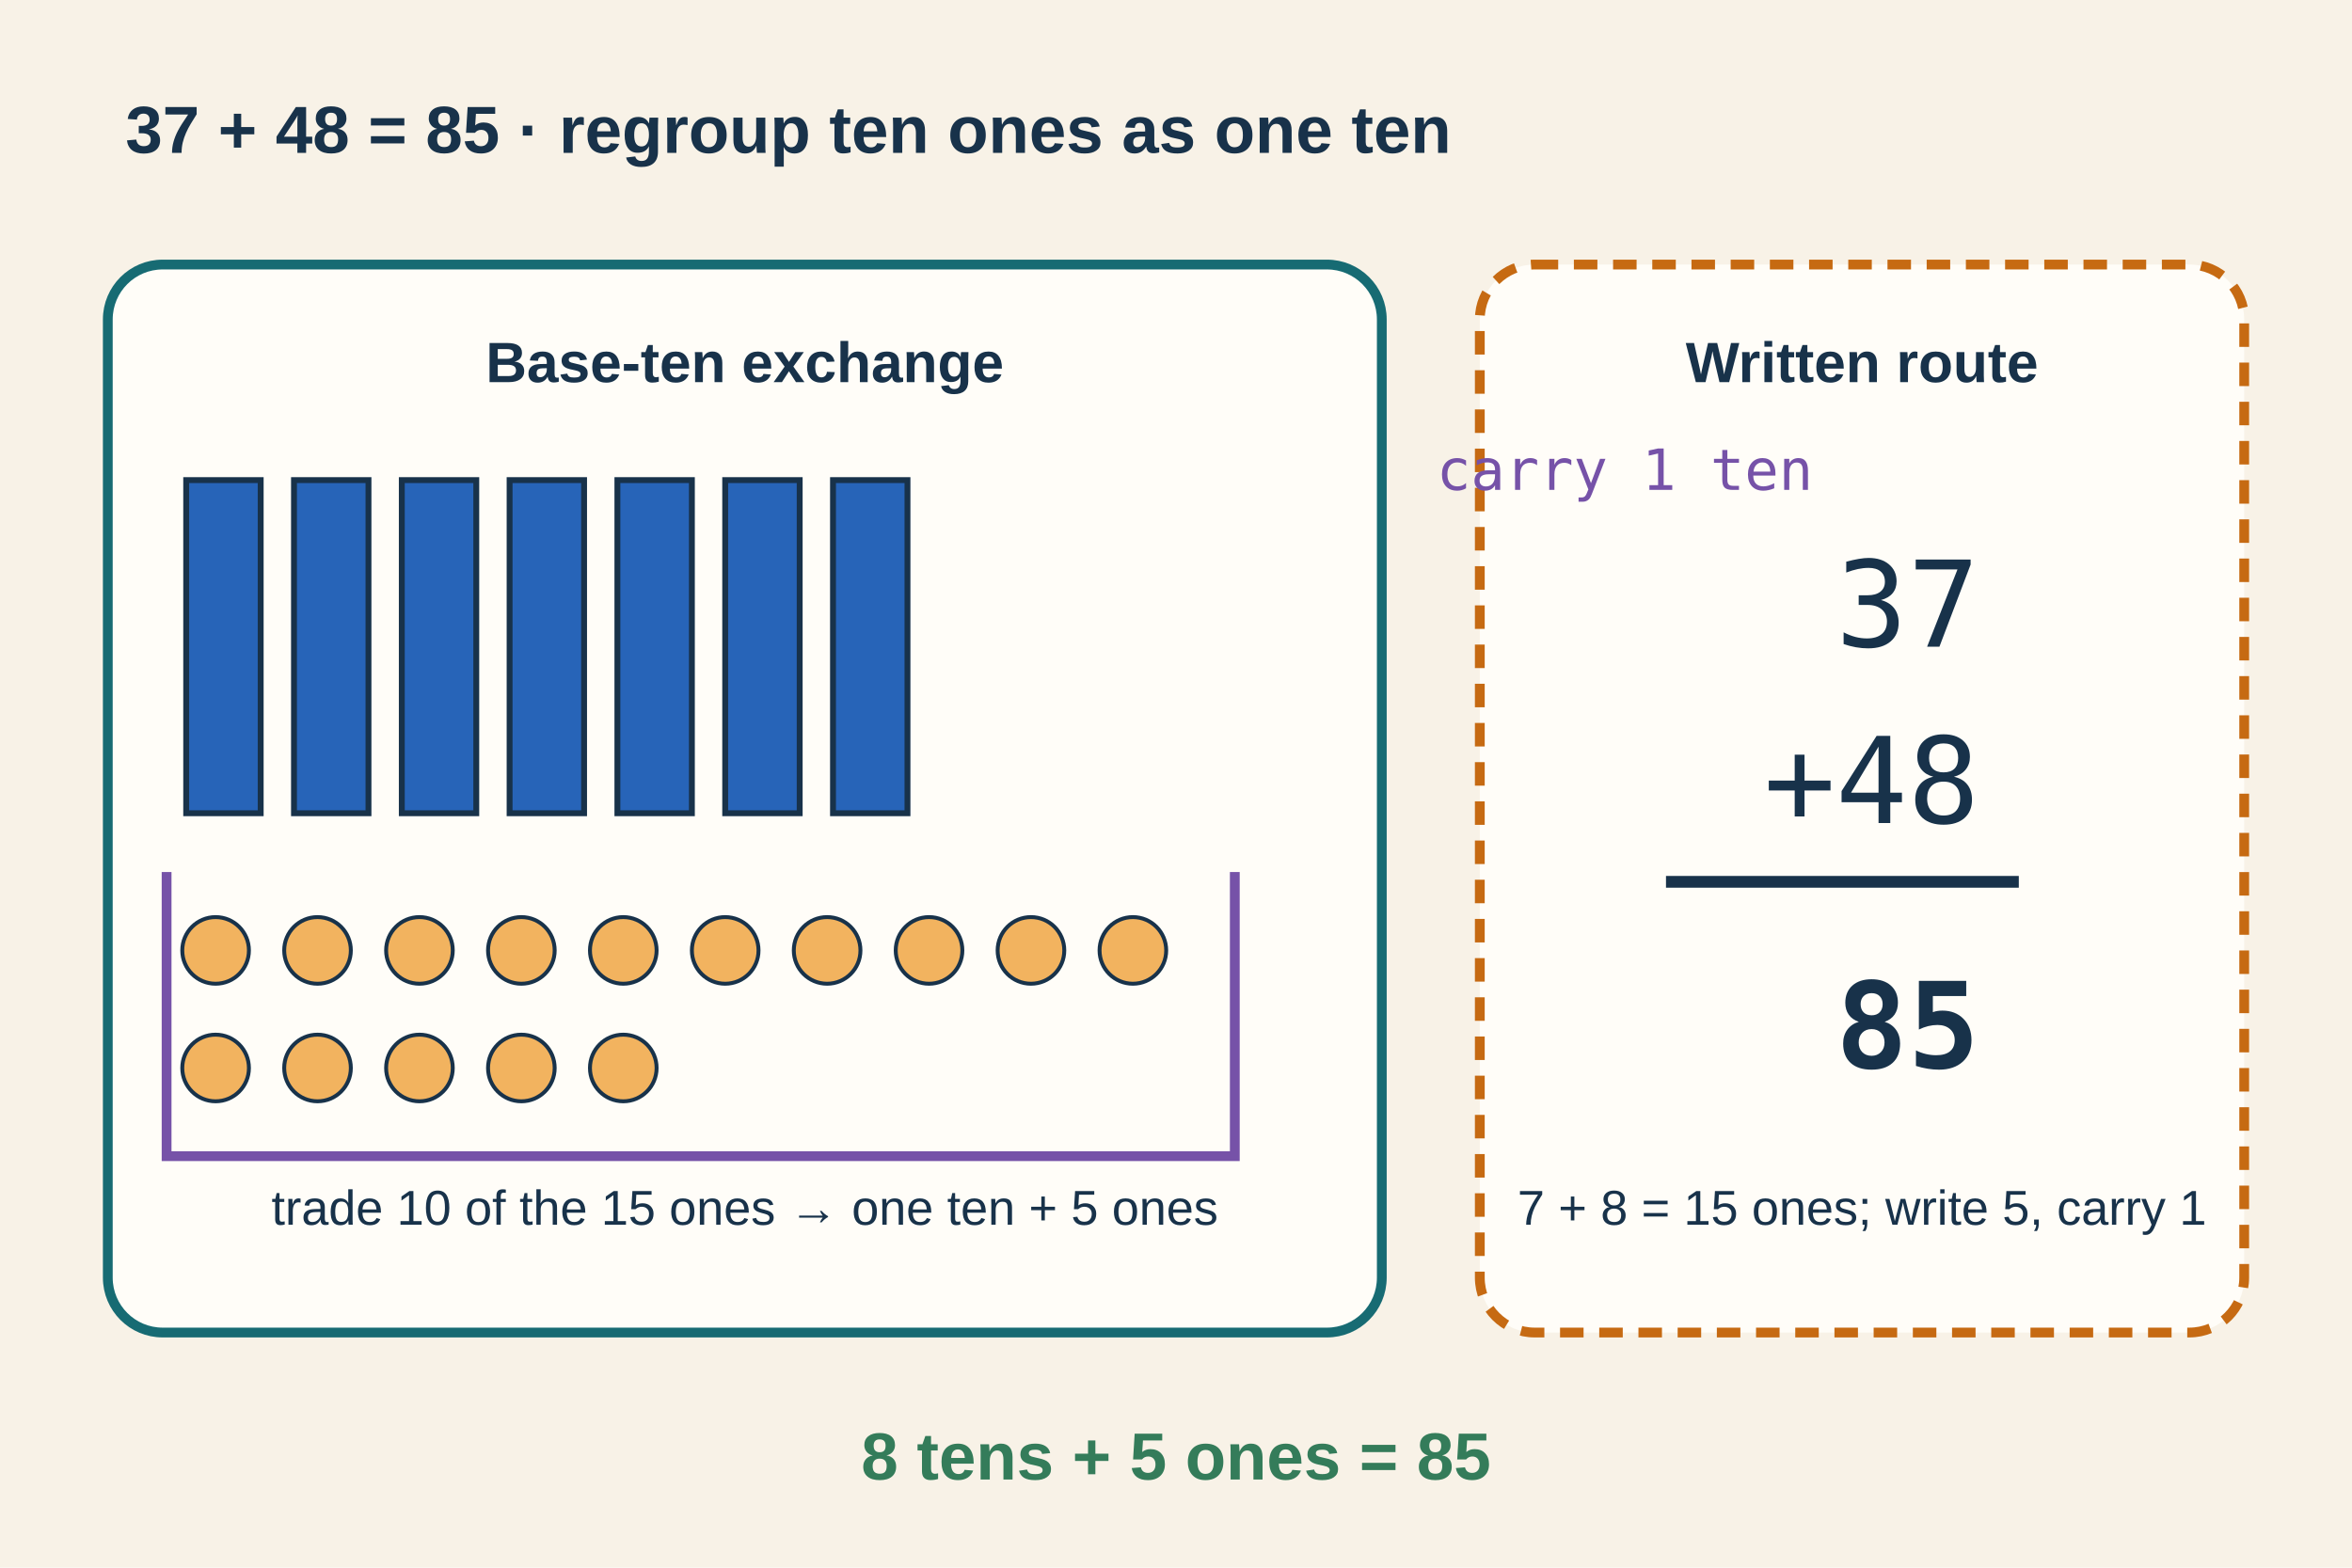
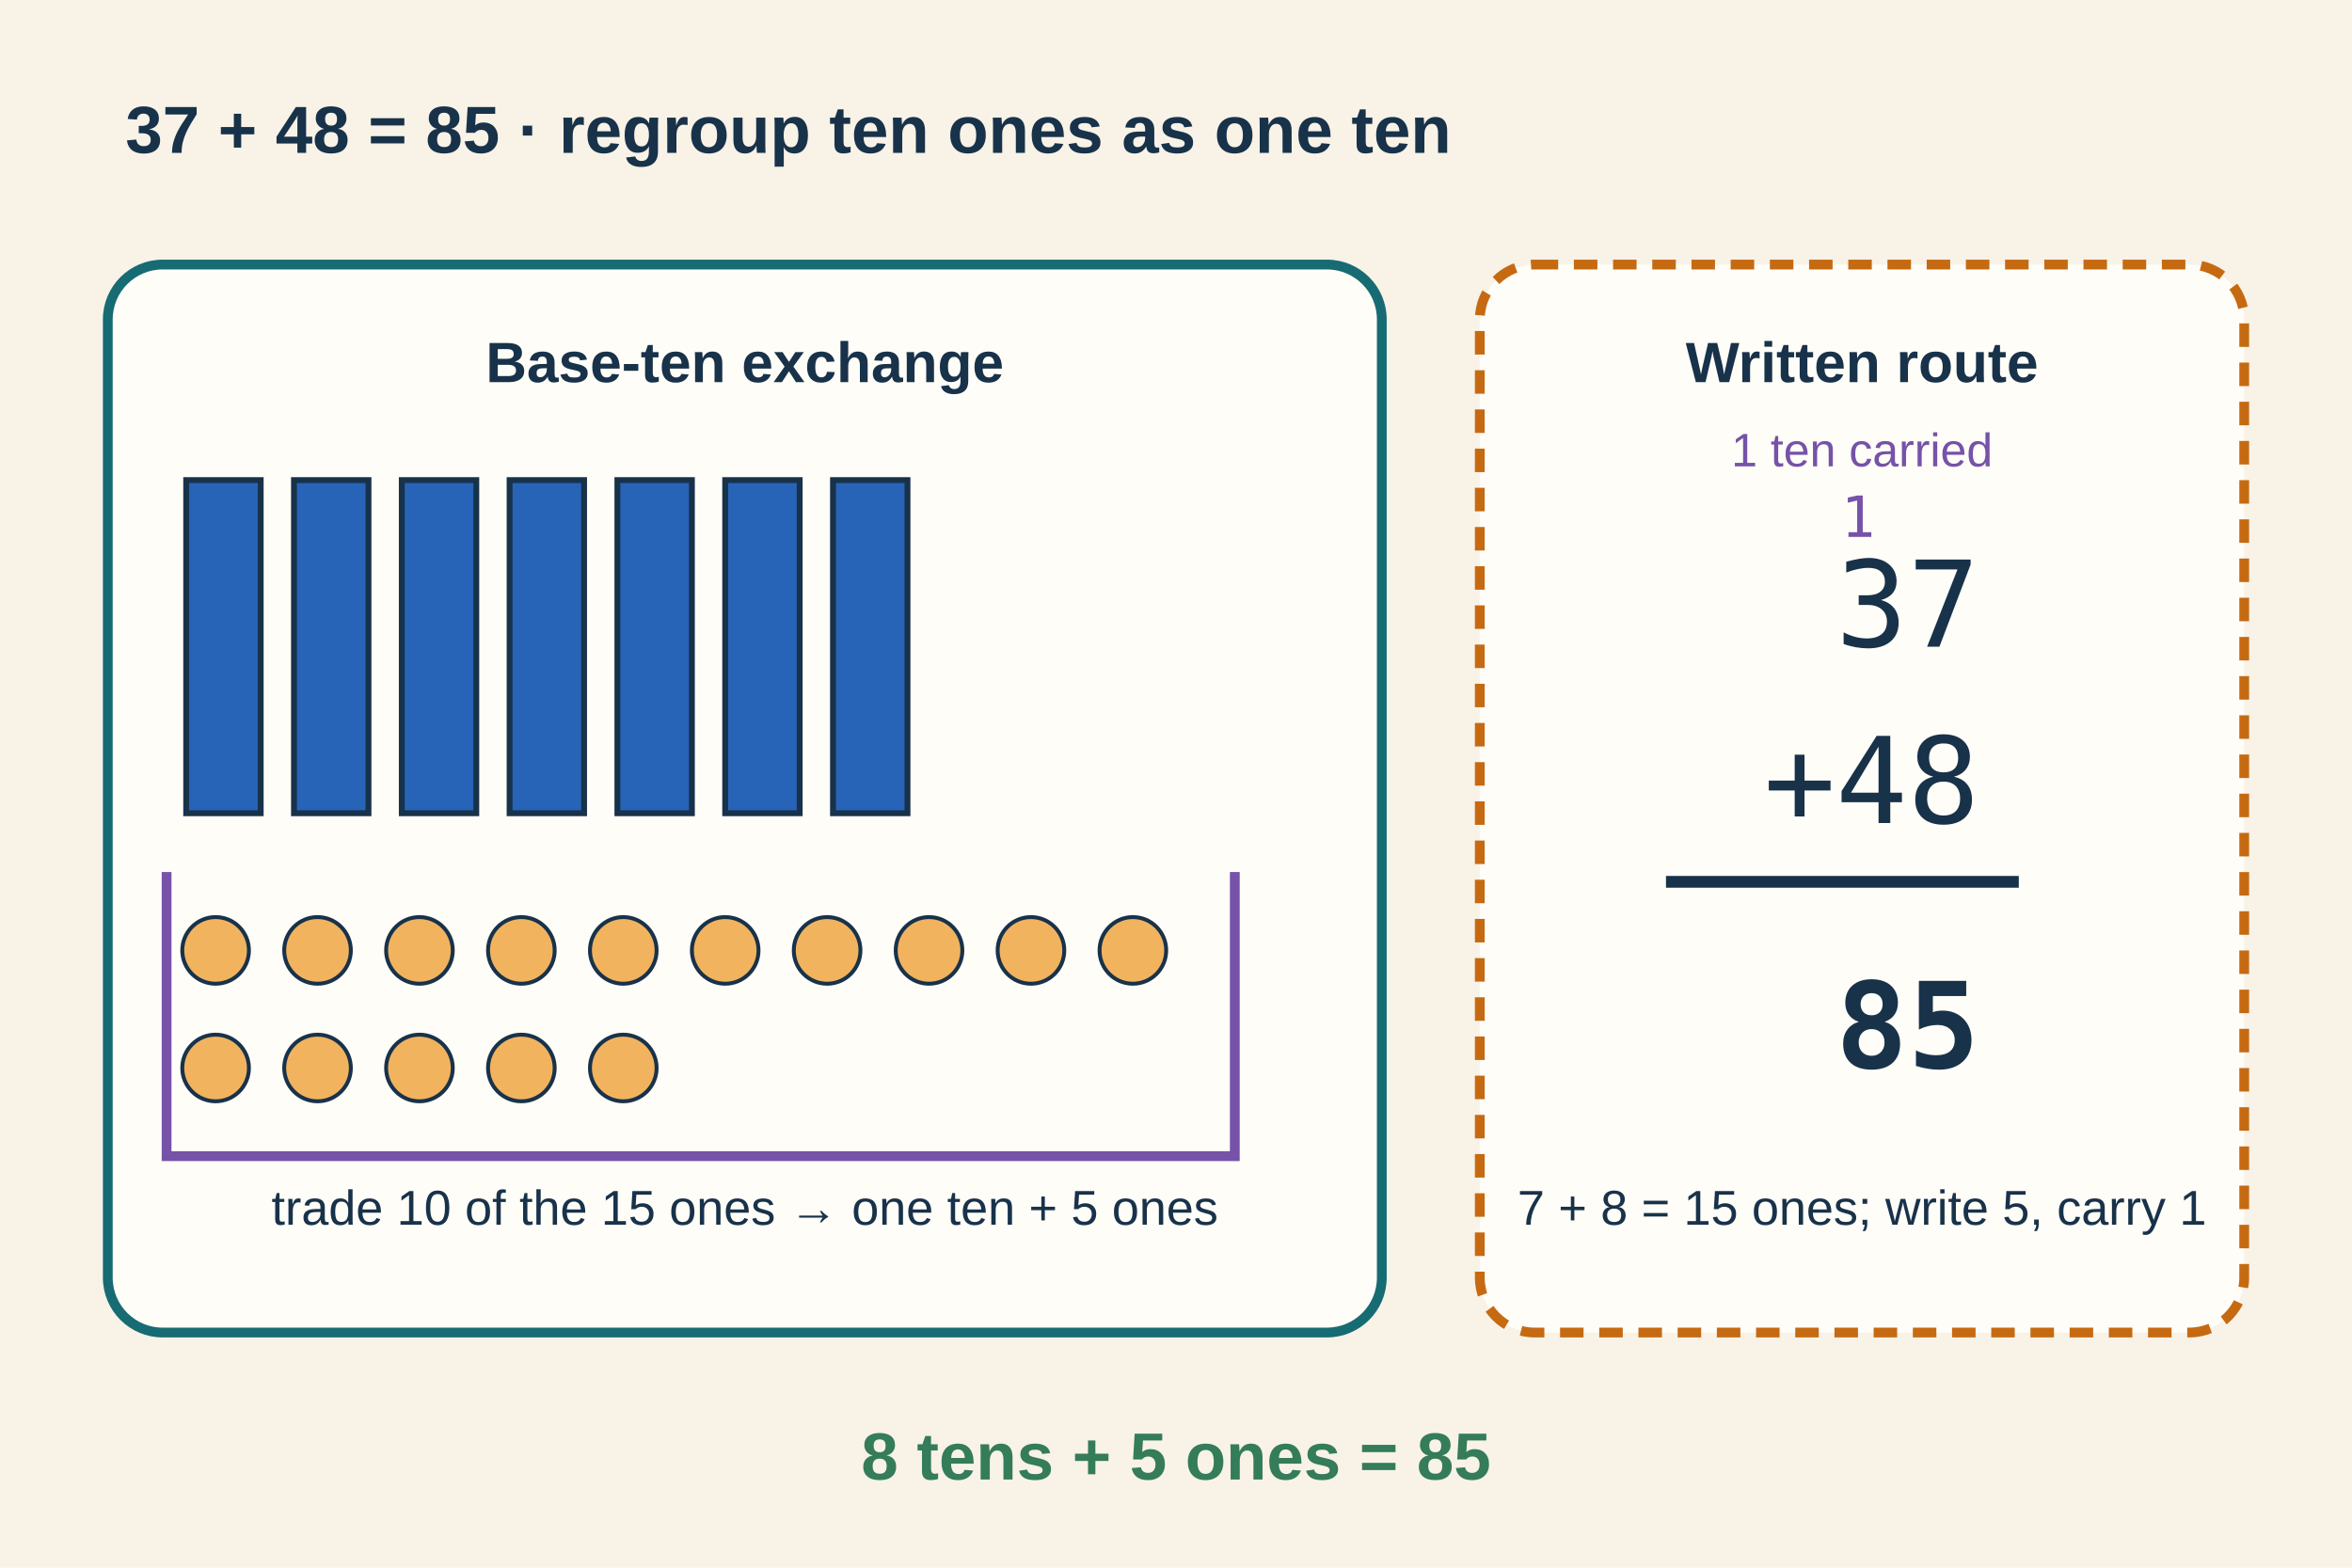
<svg xmlns="http://www.w3.org/2000/svg" data-qa-image-fixes="2026-09-08" width="1200" height="800" viewBox="0 0 1200 800" role="img" aria-labelledby="title desc" shape-rendering="geometricPrecision" text-rendering="optimizeLegibility">
  <rect width="1200" height="800" fill="#F8F2E7" />
  <text x="64" y="78" font-family="Arial,sans-serif" fill="#18324A" font-size="34" font-weight="700">37 + 48 = 85 · regroup ten ones as one ten</text>
  <rect x="55" y="135" width="650" height="545" rx="28" fill="#FFFDF8" stroke="#176B73" stroke-width="5" />
  <text x="380" y="195" text-anchor="middle" font-family="Arial,sans-serif" fill="#18324A" font-size="29" font-weight="700">Base-ten exchange</text>
  <g fill="#2764B8" stroke="#18324A" stroke-width="3">
    <rect x="95" y="245" width="38" height="170" />
    <rect x="150" y="245" width="38" height="170" />
    <rect x="205" y="245" width="38" height="170" />
    <rect x="260" y="245" width="38" height="170" />
    <rect x="315" y="245" width="38" height="170" />
    <rect x="370" y="245" width="38" height="170" />
    <rect x="425" y="245" width="38" height="170" />
  </g>
  <g fill="#F2B35F" stroke="#18324A" stroke-width="2">
    <circle cx="110" cy="485" r="17" />
    <circle cx="162" cy="485" r="17" />
    <circle cx="214" cy="485" r="17" />
    <circle cx="266" cy="485" r="17" />
    <circle cx="318" cy="485" r="17" />
    <circle cx="370" cy="485" r="17" />
    <circle cx="422" cy="485" r="17" />
    <circle cx="474" cy="485" r="17" />
    <circle cx="526" cy="485" r="17" />
    <circle cx="578" cy="485" r="17" />
    <circle cx="110" cy="545" r="17" />
    <circle cx="162" cy="545" r="17" />
    <circle cx="214" cy="545" r="17" />
    <circle cx="266" cy="545" r="17" />
    <circle cx="318" cy="545" r="17" />
  </g>
  <path d="M85 445v145h545V445" fill="none" stroke="#7652A8" stroke-width="5" />
  <text x="380" y="625" text-anchor="middle" font-family="Arial,sans-serif" fill="#18324A" font-size="25">trade 10 of the 15 ones → one ten + 5 ones</text>
  <rect x="755" y="135" width="390" height="545" rx="28" fill="#FFFDF8" stroke="#C66A12" stroke-width="5" stroke-dasharray="12 8" />
  <text x="950" y="195" text-anchor="middle" font-family="Arial,sans-serif" fill="#18324A" font-size="29" font-weight="700">Written route</text>
+   <text x="950" y="238" text-anchor="middle" font-family="Arial,sans-serif" font-size="24" fill="#7652A8">1 ten carried</text>
  <g fill="#18324A" font-family="Consolas,monospace" font-size="61" text-anchor="end">
    <text x="1010" y="330">37</text>
    <text x="1010" y="420">+48</text>
    <path d="M850 450h180" stroke="#18324A" stroke-width="6" />
    <text x="1010" y="545" font-weight="700">85</text>
-     <text x="925" y="250" font-size="29" fill="#7652A8">carry 1 ten</text>
  </g>
+   <text x="948" y="274" text-anchor="middle" font-family="Consolas,monospace" font-size="29" fill="#7652A8">1</text>
  <text x="950" y="625" text-anchor="middle" font-family="Arial,sans-serif" fill="#18324A" font-size="25">7 + 8 = 15 ones; write 5, carry 1</text>
  <text x="600" y="755" text-anchor="middle" font-family="Arial,sans-serif" font-size="34" font-weight="700" fill="#347C5A">8 tens + 5 ones = 85</text>
</svg>
